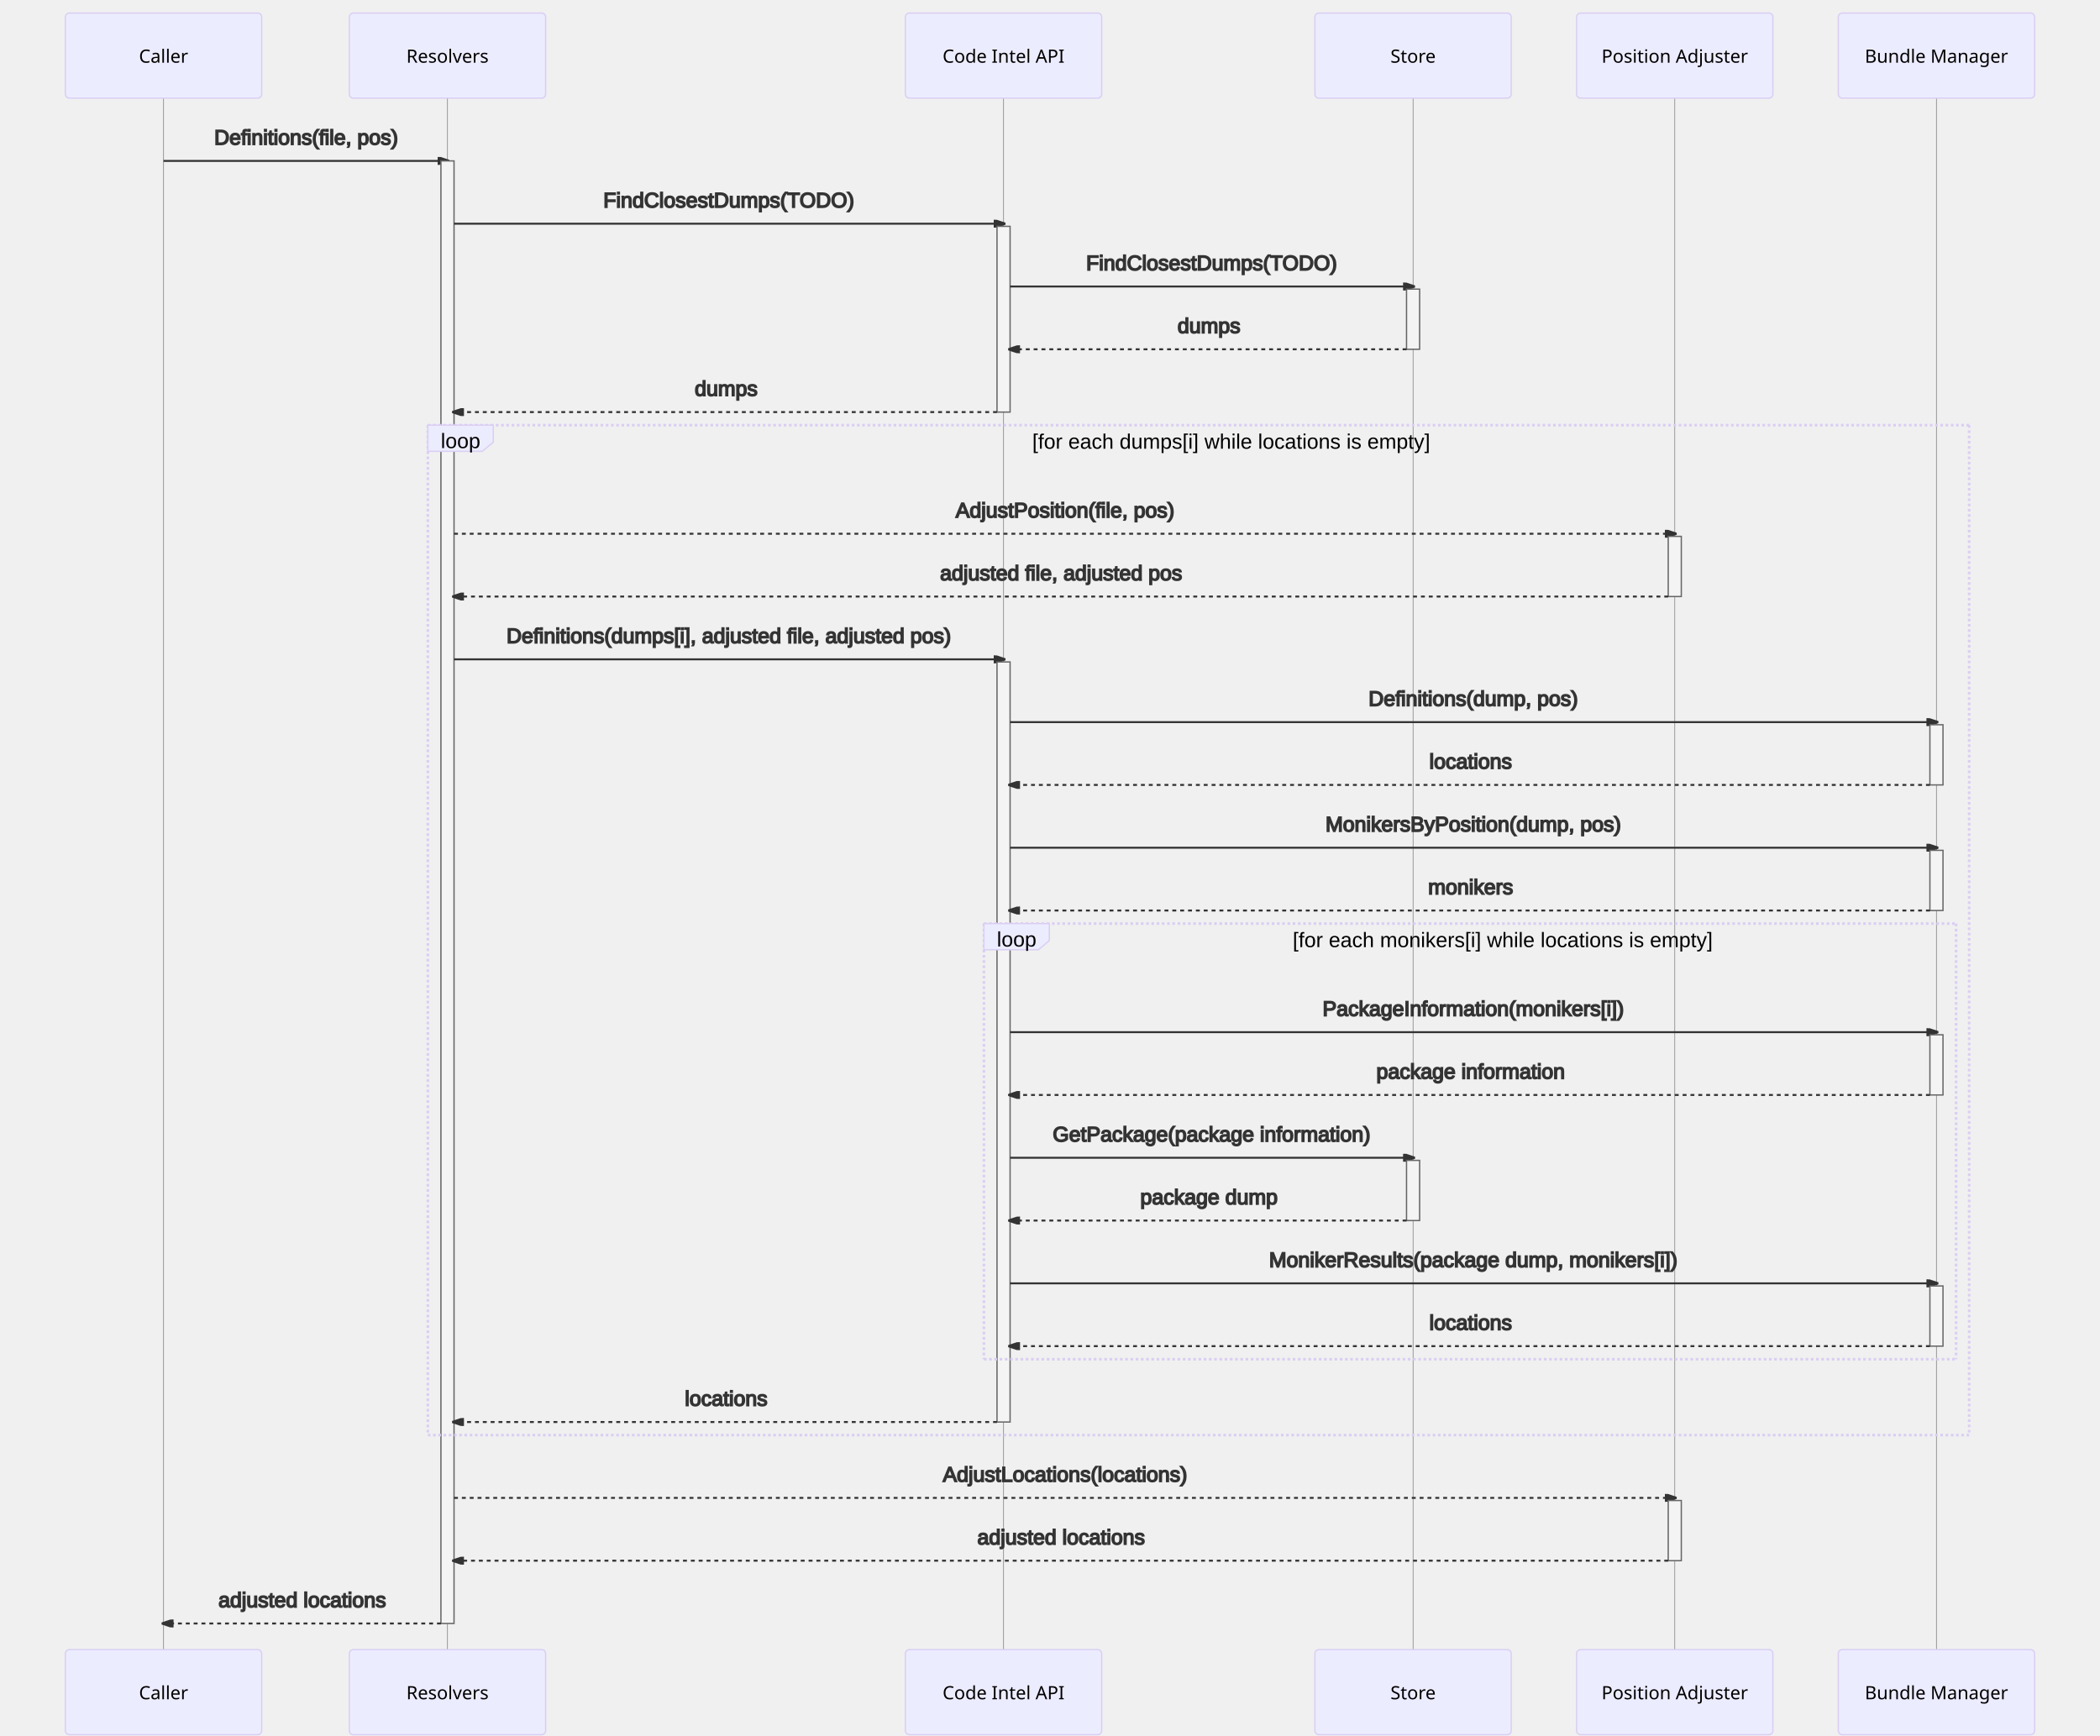
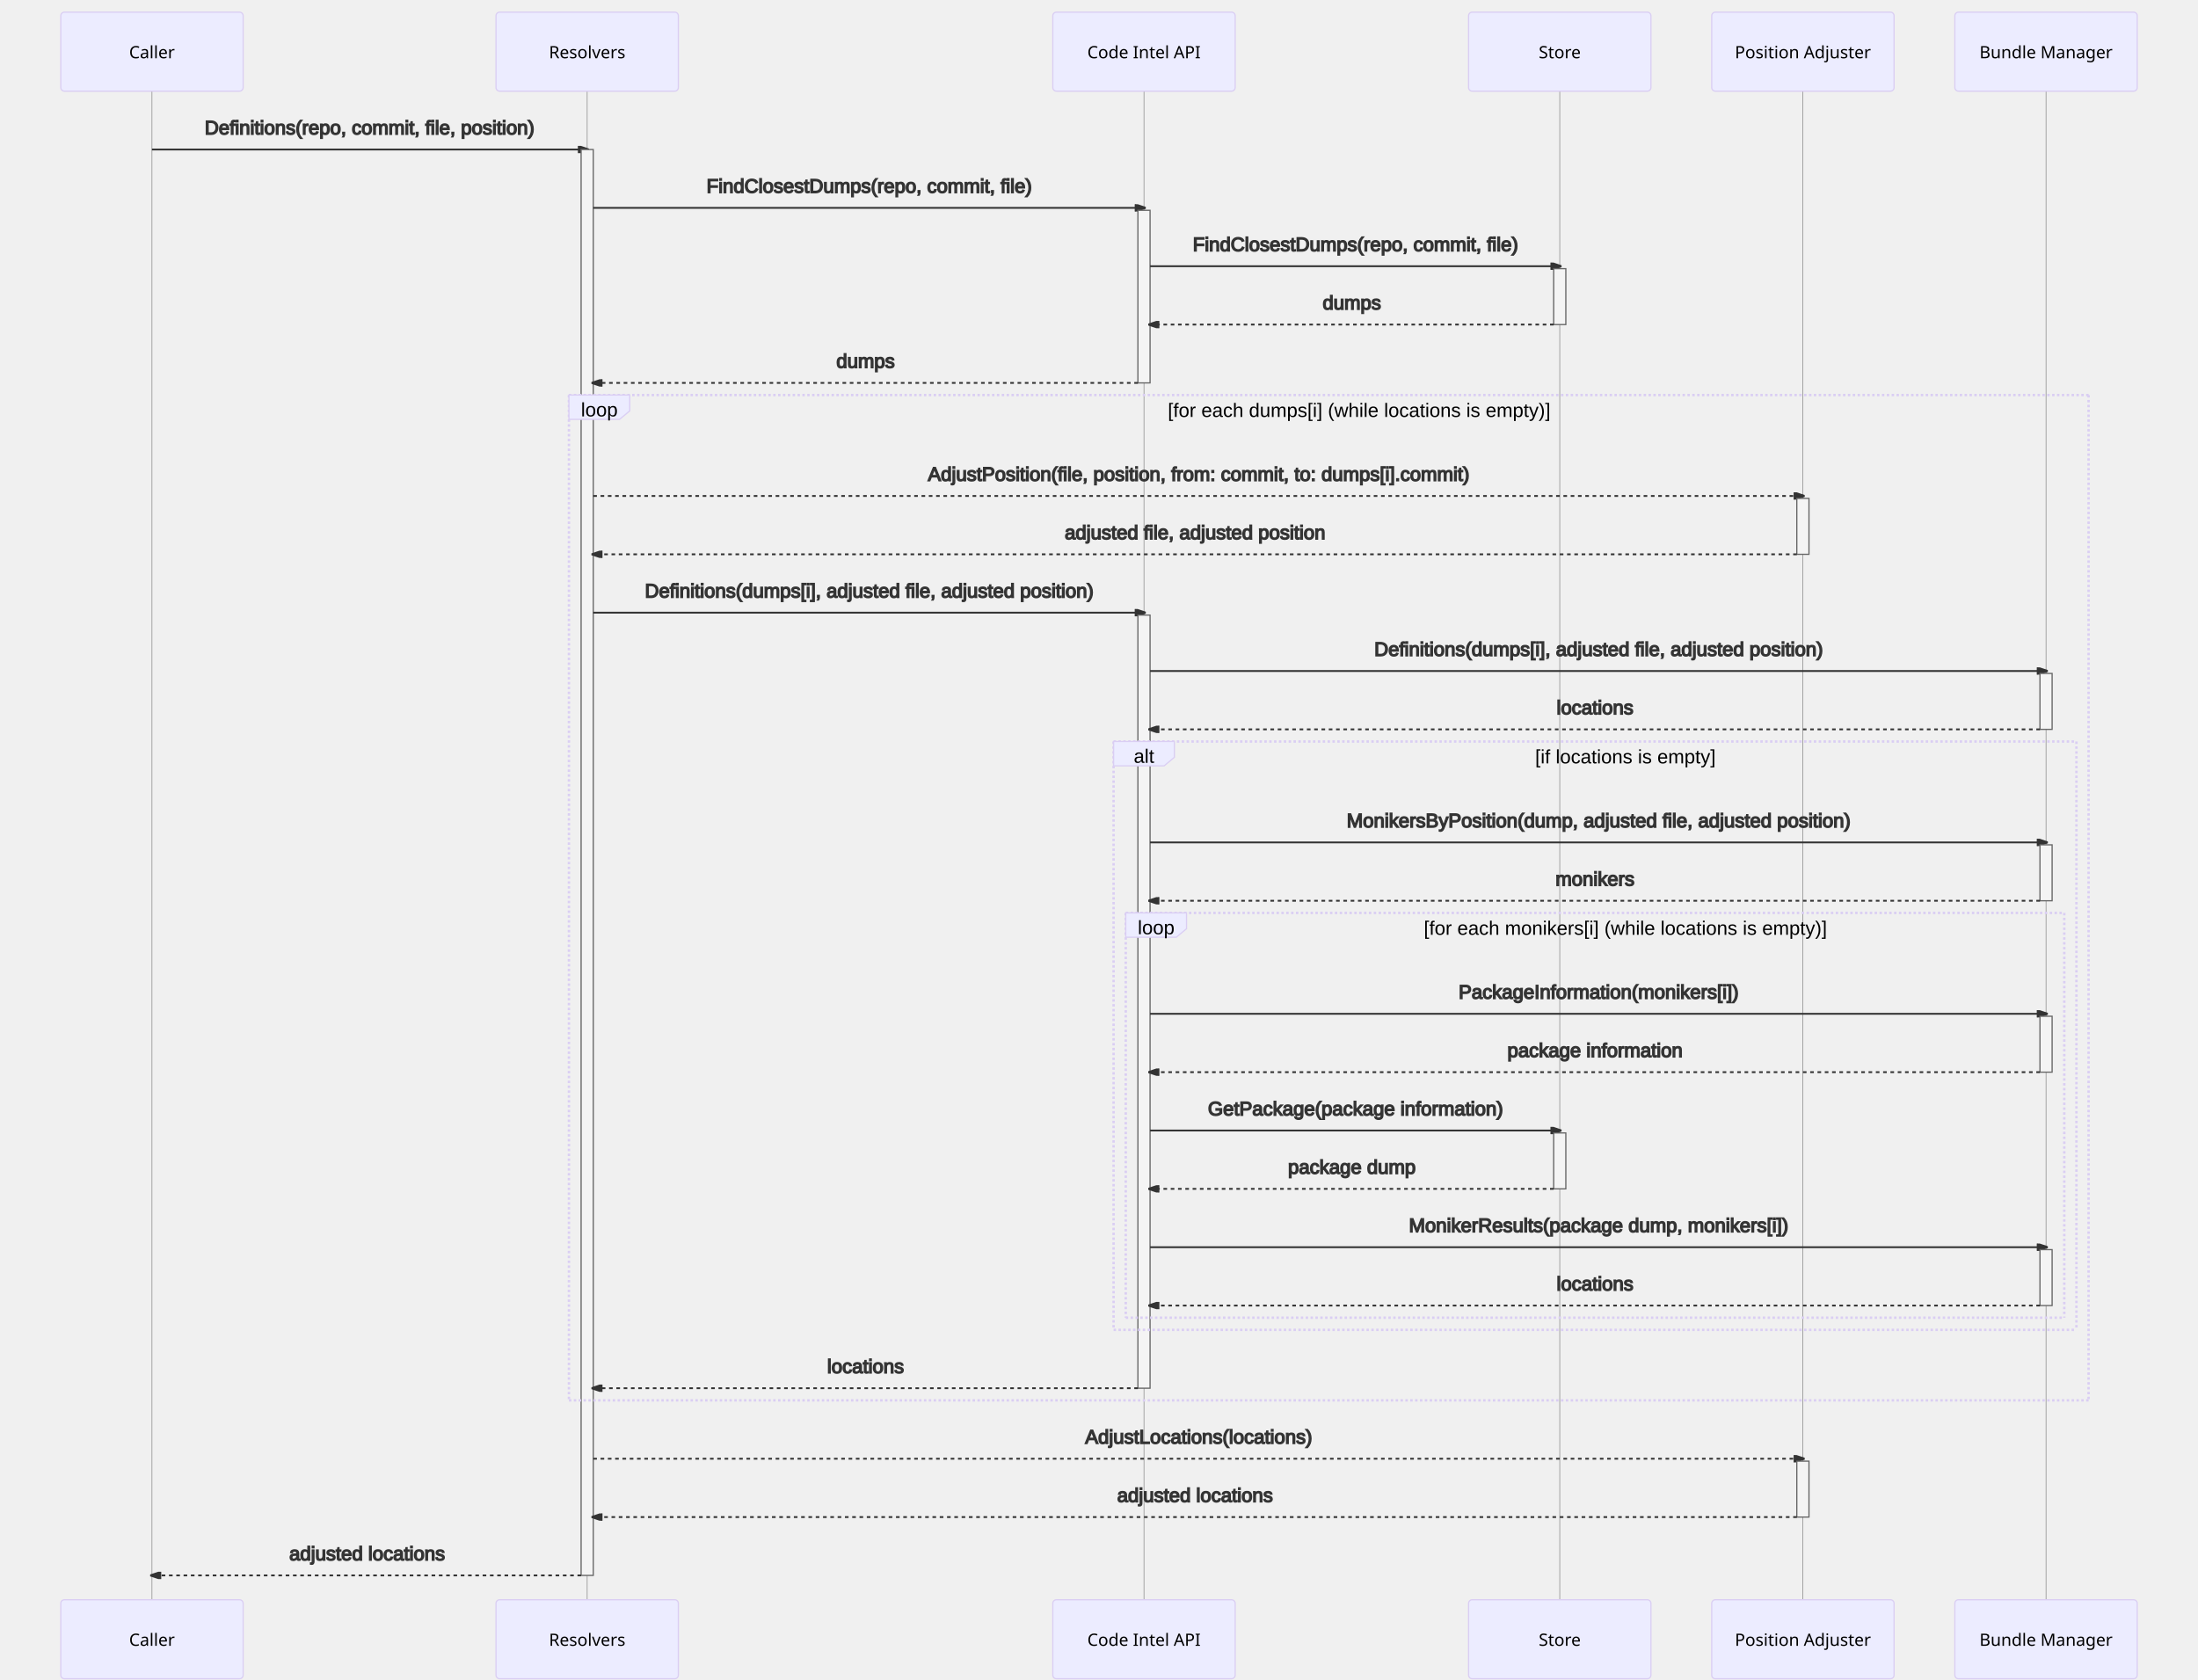
- <svg xmlns="http://www.w3.org/2000/svg" id="mermaid-1597270345753" width="100%" height="100%" style="max-width:1605px;" viewBox="-50 -10 1605 1327">
-   <style>#mermaid-1597270345753{font-family:"trebuchet ms",verdana,arial;font-size:16px;fill:#333;}#mermaid-1597270345753 .error-icon{fill:#552222;}#mermaid-1597270345753 .error-text{fill:#552222;stroke:#552222;}#mermaid-1597270345753 .edge-thickness-normal{stroke-width:2px;}#mermaid-1597270345753 .edge-thickness-thick{stroke-width:3.5px;}#mermaid-1597270345753 .edge-pattern-solid{stroke-dasharray:0;}#mermaid-1597270345753 .edge-pattern-dashed{stroke-dasharray:3;}#mermaid-1597270345753 .edge-pattern-dotted{stroke-dasharray:2;}#mermaid-1597270345753 .marker{fill:#333333;}#mermaid-1597270345753 .marker.cross{stroke:#333333;}#mermaid-1597270345753 svg{font-family:"trebuchet ms",verdana,arial;font-size:16px;}#mermaid-1597270345753 .actor{stroke:hsl(259.626,59.777%,87.902%);fill:#ECECFF;}#mermaid-1597270345753 text.actor &gt; tspan{fill:black;stroke:none;}#mermaid-1597270345753 .actor-line{stroke:grey;}#mermaid-1597270345753 .messageLine0{stroke-width:1.5;stroke-dasharray:none;stroke:#333;}#mermaid-1597270345753 .messageLine1{stroke-width:1.5;stroke-dasharray:2,2;stroke:#333;}#mermaid-1597270345753 #arrowhead path{fill:#333;stroke:#333;}#mermaid-1597270345753 .sequenceNumber{fill:white;}#mermaid-1597270345753 #sequencenumber{fill:#333;}#mermaid-1597270345753 #crosshead path{fill:#333;stroke:#333;}#mermaid-1597270345753 .messageText{fill:#333;stroke:#333;}#mermaid-1597270345753 .labelBox{stroke:hsl(259.626,59.777%,87.902%);fill:#ECECFF;}#mermaid-1597270345753 .labelText,#mermaid-1597270345753 .labelText &gt; tspan{fill:black;stroke:none;}#mermaid-1597270345753 .loopText,#mermaid-1597270345753 .loopText &gt; tspan{fill:black;stroke:none;}#mermaid-1597270345753 .loopLine{stroke-width:2px;stroke-dasharray:2,2;stroke:hsl(259.626,59.777%,87.902%);fill:hsl(259.626,59.777%,87.902%);}#mermaid-1597270345753 .note{stroke:#aaaa33;fill:#fff5ad;}#mermaid-1597270345753 .noteText,#mermaid-1597270345753 .noteText &gt; tspan{fill:black;stroke:none;}#mermaid-1597270345753 .activation0{fill:#f4f4f4;stroke:#666;}#mermaid-1597270345753 .activation1{fill:#f4f4f4;stroke:#666;}#mermaid-1597270345753 .activation2{fill:#f4f4f4;stroke:#666;}#mermaid-1597270345753:root{--mermaid-font-family:"trebuchet ms",verdana,arial;}#mermaid-1597270345753 sequence{fill:apa;}</style>
+ <svg xmlns="http://www.w3.org/2000/svg" id="mermaid-1597283577462" width="100%" height="100%" style="max-width:1808px;" viewBox="-50 -10 1808 1382">
+   <style>#mermaid-1597283577462{font-family:"trebuchet ms",verdana,arial;font-size:16px;fill:#333;}#mermaid-1597283577462 .error-icon{fill:#552222;}#mermaid-1597283577462 .error-text{fill:#552222;stroke:#552222;}#mermaid-1597283577462 .edge-thickness-normal{stroke-width:2px;}#mermaid-1597283577462 .edge-thickness-thick{stroke-width:3.5px;}#mermaid-1597283577462 .edge-pattern-solid{stroke-dasharray:0;}#mermaid-1597283577462 .edge-pattern-dashed{stroke-dasharray:3;}#mermaid-1597283577462 .edge-pattern-dotted{stroke-dasharray:2;}#mermaid-1597283577462 .marker{fill:#333333;}#mermaid-1597283577462 .marker.cross{stroke:#333333;}#mermaid-1597283577462 svg{font-family:"trebuchet ms",verdana,arial;font-size:16px;}#mermaid-1597283577462 .actor{stroke:hsl(259.626,59.777%,87.902%);fill:#ECECFF;}#mermaid-1597283577462 text.actor &gt; tspan{fill:black;stroke:none;}#mermaid-1597283577462 .actor-line{stroke:grey;}#mermaid-1597283577462 .messageLine0{stroke-width:1.5;stroke-dasharray:none;stroke:#333;}#mermaid-1597283577462 .messageLine1{stroke-width:1.5;stroke-dasharray:2,2;stroke:#333;}#mermaid-1597283577462 #arrowhead path{fill:#333;stroke:#333;}#mermaid-1597283577462 .sequenceNumber{fill:white;}#mermaid-1597283577462 #sequencenumber{fill:#333;}#mermaid-1597283577462 #crosshead path{fill:#333;stroke:#333;}#mermaid-1597283577462 .messageText{fill:#333;stroke:#333;}#mermaid-1597283577462 .labelBox{stroke:hsl(259.626,59.777%,87.902%);fill:#ECECFF;}#mermaid-1597283577462 .labelText,#mermaid-1597283577462 .labelText &gt; tspan{fill:black;stroke:none;}#mermaid-1597283577462 .loopText,#mermaid-1597283577462 .loopText &gt; tspan{fill:black;stroke:none;}#mermaid-1597283577462 .loopLine{stroke-width:2px;stroke-dasharray:2,2;stroke:hsl(259.626,59.777%,87.902%);fill:hsl(259.626,59.777%,87.902%);}#mermaid-1597283577462 .note{stroke:#aaaa33;fill:#fff5ad;}#mermaid-1597283577462 .noteText,#mermaid-1597283577462 .noteText &gt; tspan{fill:black;stroke:none;}#mermaid-1597283577462 .activation0{fill:#f4f4f4;stroke:#666;}#mermaid-1597283577462 .activation1{fill:#f4f4f4;stroke:#666;}#mermaid-1597283577462 .activation2{fill:#f4f4f4;stroke:#666;}#mermaid-1597283577462:root{--mermaid-font-family:"trebuchet ms",verdana,arial;}#mermaid-1597283577462 sequence{fill:apa;}</style>
  <g />
  <g>
-     <line id="actor0" x1="75" y1="5" x2="75" y2="1316" class="actor-line" stroke-width="0.5px" stroke="#999" />
+     <line id="actor0" x1="75" y1="5" x2="75" y2="1371" class="actor-line" stroke-width="0.5px" stroke="#999" />
    <rect x="0" y="0" fill="#eaeaea" stroke="#666" width="150" height="65" rx="3" ry="3" class="actor" />
    <text x="75" y="32.5" dominant-baseline="central" alignment-baseline="central" class="actor" style="text-anchor: middle; font-size: 14px; font-weight: 400; font-family: Open-Sans, sans-serif;">
      <tspan x="75" dy="0">Caller</tspan>
    </text>
  </g>
  <g>
-     <line id="actor1" x1="292" y1="5" x2="292" y2="1316" class="actor-line" stroke-width="0.5px" stroke="#999" />
-     <rect x="217" y="0" fill="#eaeaea" stroke="#666" width="150" height="65" rx="3" ry="3" class="actor" />
-     <text x="292" y="32.5" dominant-baseline="central" alignment-baseline="central" class="actor" style="text-anchor: middle; font-size: 14px; font-weight: 400; font-family: Open-Sans, sans-serif;">
-       <tspan x="292" dy="0">Resolvers</tspan>
-     </text>
-   </g>
-   <g>
-     <line id="actor2" x1="717" y1="5" x2="717" y2="1316" class="actor-line" stroke-width="0.5px" stroke="#999" />
-     <rect x="642" y="0" fill="#eaeaea" stroke="#666" width="150" height="65" rx="3" ry="3" class="actor" />
-     <text x="717" y="32.5" dominant-baseline="central" alignment-baseline="central" class="actor" style="text-anchor: middle; font-size: 14px; font-weight: 400; font-family: Open-Sans, sans-serif;">
-       <tspan x="717" dy="0">Code Intel API</tspan>
-     </text>
-   </g>
-   <g>
-     <line id="actor3" x1="1030" y1="5" x2="1030" y2="1316" class="actor-line" stroke-width="0.5px" stroke="#999" />
-     <rect x="955" y="0" fill="#eaeaea" stroke="#666" width="150" height="65" rx="3" ry="3" class="actor" />
-     <text x="1030" y="32.5" dominant-baseline="central" alignment-baseline="central" class="actor" style="text-anchor: middle; font-size: 14px; font-weight: 400; font-family: Open-Sans, sans-serif;">
-       <tspan x="1030" dy="0">Store</tspan>
-     </text>
-   </g>
-   <g>
-     <line id="actor4" x1="1230" y1="5" x2="1230" y2="1316" class="actor-line" stroke-width="0.5px" stroke="#999" />
-     <rect x="1155" y="0" fill="#eaeaea" stroke="#666" width="150" height="65" rx="3" ry="3" class="actor" />
-     <text x="1230" y="32.5" dominant-baseline="central" alignment-baseline="central" class="actor" style="text-anchor: middle; font-size: 14px; font-weight: 400; font-family: Open-Sans, sans-serif;">
-       <tspan x="1230" dy="0">Position Adjuster</tspan>
-     </text>
-   </g>
-   <g>
-     <line id="actor5" x1="1430" y1="5" x2="1430" y2="1316" class="actor-line" stroke-width="0.5px" stroke="#999" />
-     <rect x="1355" y="0" fill="#eaeaea" stroke="#666" width="150" height="65" rx="3" ry="3" class="actor" />
-     <text x="1430" y="32.5" dominant-baseline="central" alignment-baseline="central" class="actor" style="text-anchor: middle; font-size: 14px; font-weight: 400; font-family: Open-Sans, sans-serif;">
-       <tspan x="1430" dy="0">Bundle Manager</tspan>
+     <line id="actor1" x1="433" y1="5" x2="433" y2="1371" class="actor-line" stroke-width="0.5px" stroke="#999" />
+     <rect x="358" y="0" fill="#eaeaea" stroke="#666" width="150" height="65" rx="3" ry="3" class="actor" />
+     <text x="433" y="32.5" dominant-baseline="central" alignment-baseline="central" class="actor" style="text-anchor: middle; font-size: 14px; font-weight: 400; font-family: Open-Sans, sans-serif;">
+       <tspan x="433" dy="0">Resolvers</tspan>
+     </text>
+   </g>
+   <g>
+     <line id="actor2" x1="891" y1="5" x2="891" y2="1371" class="actor-line" stroke-width="0.5px" stroke="#999" />
+     <rect x="816" y="0" fill="#eaeaea" stroke="#666" width="150" height="65" rx="3" ry="3" class="actor" />
+     <text x="891" y="32.5" dominant-baseline="central" alignment-baseline="central" class="actor" style="text-anchor: middle; font-size: 14px; font-weight: 400; font-family: Open-Sans, sans-serif;">
+       <tspan x="891" dy="0">Code Intel API</tspan>
+     </text>
+   </g>
+   <g>
+     <line id="actor3" x1="1233" y1="5" x2="1233" y2="1371" class="actor-line" stroke-width="0.5px" stroke="#999" />
+     <rect x="1158" y="0" fill="#eaeaea" stroke="#666" width="150" height="65" rx="3" ry="3" class="actor" />
+     <text x="1233" y="32.5" dominant-baseline="central" alignment-baseline="central" class="actor" style="text-anchor: middle; font-size: 14px; font-weight: 400; font-family: Open-Sans, sans-serif;">
+       <tspan x="1233" dy="0">Store</tspan>
+     </text>
+   </g>
+   <g>
+     <line id="actor4" x1="1433" y1="5" x2="1433" y2="1371" class="actor-line" stroke-width="0.5px" stroke="#999" />
+     <rect x="1358" y="0" fill="#eaeaea" stroke="#666" width="150" height="65" rx="3" ry="3" class="actor" />
+     <text x="1433" y="32.5" dominant-baseline="central" alignment-baseline="central" class="actor" style="text-anchor: middle; font-size: 14px; font-weight: 400; font-family: Open-Sans, sans-serif;">
+       <tspan x="1433" dy="0">Position Adjuster</tspan>
+     </text>
+   </g>
+   <g>
+     <line id="actor5" x1="1633" y1="5" x2="1633" y2="1371" class="actor-line" stroke-width="0.5px" stroke="#999" />
+     <rect x="1558" y="0" fill="#eaeaea" stroke="#666" width="150" height="65" rx="3" ry="3" class="actor" />
+     <text x="1633" y="32.5" dominant-baseline="central" alignment-baseline="central" class="actor" style="text-anchor: middle; font-size: 14px; font-weight: 400; font-family: Open-Sans, sans-serif;">
+       <tspan x="1633" dy="0">Bundle Manager</tspan>
    </text>
  </g>
  <defs>
    <marker id="arrowhead" refX="5" refY="2" markerWidth="6" markerHeight="4" orient="auto">
      <path d="M 0,0 V 4 L6,2 Z" />
    </marker>
  </defs>
  <defs>
    <marker id="crosshead" markerWidth="15" markerHeight="8" orient="auto" refX="16" refY="4">
      <path fill="black" stroke="#000000" stroke-width="1px" d="M 9,2 V 6 L16,4 Z" style="stroke-dasharray: 0, 0;" />
      <path fill="none" stroke="#000000" stroke-width="1px" d="M 0,1 L 6,7 M 6,1 L 0,7" style="stroke-dasharray: 0, 0;" />
    </marker>
  </defs>
  <defs>
    <marker id="sequencenumber" refX="15" refY="15" markerWidth="60" markerHeight="40" orient="auto">
      <circle cx="15" cy="15" r="6" />
    </marker>
  </defs>
-   <text x="184" y="80" text-anchor="middle" dominant-baseline="middle" alignment-baseline="middle" class="messageText" dy="1em" style="font-family: &quot;trebuchet ms&quot;, verdana, arial; font-size: 16px; font-weight: 400;">Definitions(file, pos)</text>
-   <line x1="75" y1="113" x2="292" y2="113" class="messageLine0" stroke-width="2" stroke="none" marker-end="url(#arrowhead)" style="fill: none;" />
-   <g>
-     <rect x="287" y="113" fill="#EDF2AE" stroke="#666" width="10" height="1118" rx="0" ry="0" class="activation0" />
-   </g>
-   <text x="507" y="128" text-anchor="middle" dominant-baseline="middle" alignment-baseline="middle" class="messageText" dy="1em" style="font-family: &quot;trebuchet ms&quot;, verdana, arial; font-size: 16px; font-weight: 400;">FindClosestDumps(TODO)</text>
-   <line x1="297" y1="161" x2="717" y2="161" class="messageLine0" stroke-width="2" stroke="none" marker-end="url(#arrowhead)" style="fill: none;" />
-   <g>
-     <rect x="712" y="163" fill="#EDF2AE" stroke="#666" width="10" height="142" rx="0" ry="0" class="activation0" />
-   </g>
-   <text x="876" y="176" text-anchor="middle" dominant-baseline="middle" alignment-baseline="middle" class="messageText" dy="1em" style="font-family: &quot;trebuchet ms&quot;, verdana, arial; font-size: 16px; font-weight: 400;">FindClosestDumps(TODO)</text>
-   <line x1="722" y1="209" x2="1030" y2="209" class="messageLine0" stroke-width="2" stroke="none" marker-end="url(#arrowhead)" style="fill: none;" />
-   <g>
-     <rect x="1025" y="211" fill="#EDF2AE" stroke="#666" width="10" height="46" rx="0" ry="0" class="activation0" />
-   </g>
-   <text x="874" y="224" text-anchor="middle" dominant-baseline="middle" alignment-baseline="middle" class="messageText" dy="1em" style="font-family: &quot;trebuchet ms&quot;, verdana, arial; font-size: 16px; font-weight: 400;">dumps</text>
-   <line x1="1025" y1="257" x2="722" y2="257" class="messageLine1" stroke-width="2" stroke="none" marker-end="url(#arrowhead)" style="stroke-dasharray: 3, 3; fill: none;" />
-   <text x="505" y="272" text-anchor="middle" dominant-baseline="middle" alignment-baseline="middle" class="messageText" dy="1em" style="font-family: &quot;trebuchet ms&quot;, verdana, arial; font-size: 16px; font-weight: 400;">dumps</text>
-   <line x1="712" y1="305" x2="297" y2="305" class="messageLine1" stroke-width="2" stroke="none" marker-end="url(#arrowhead)" style="stroke-dasharray: 3, 3; fill: none;" />
-   <text x="764" y="365" text-anchor="middle" dominant-baseline="middle" alignment-baseline="middle" class="messageText" dy="1em" style="font-family: &quot;trebuchet ms&quot;, verdana, arial; font-size: 16px; font-weight: 400;">AdjustPosition(file, pos)</text>
-   <line x1="297" y1="398" x2="1230" y2="398" class="messageLine1" stroke-width="2" stroke="none" marker-end="url(#arrowhead)" style="stroke-dasharray: 3, 3; fill: none;" />
-   <g>
-     <rect x="1225" y="400" fill="#EDF2AE" stroke="#666" width="10" height="46" rx="0" ry="0" class="activation0" />
-   </g>
-   <text x="761" y="413" text-anchor="middle" dominant-baseline="middle" alignment-baseline="middle" class="messageText" dy="1em" style="font-family: &quot;trebuchet ms&quot;, verdana, arial; font-size: 16px; font-weight: 400;">adjusted file, adjusted pos</text>
-   <line x1="1225" y1="446" x2="297" y2="446" class="messageLine1" stroke-width="2" stroke="none" marker-end="url(#arrowhead)" style="stroke-dasharray: 3, 3; fill: none;" />
-   <text x="507" y="461" text-anchor="middle" dominant-baseline="middle" alignment-baseline="middle" class="messageText" dy="1em" style="font-family: &quot;trebuchet ms&quot;, verdana, arial; font-size: 16px; font-weight: 400;">Definitions(dumps[i], adjusted file, adjusted pos)</text>
-   <line x1="297" y1="494" x2="717" y2="494" class="messageLine0" stroke-width="2" stroke="none" marker-end="url(#arrowhead)" style="fill: none;" />
-   <g>
-     <rect x="712" y="496" fill="#EDF2AE" stroke="#666" width="10" height="581" rx="0" ry="0" class="activation0" />
-   </g>
-   <text x="1076" y="509" text-anchor="middle" dominant-baseline="middle" alignment-baseline="middle" class="messageText" dy="1em" style="font-family: &quot;trebuchet ms&quot;, verdana, arial; font-size: 16px; font-weight: 400;">Definitions(dump, pos)</text>
-   <line x1="722" y1="542" x2="1430" y2="542" class="messageLine0" stroke-width="2" stroke="none" marker-end="url(#arrowhead)" style="fill: none;" />
-   <g>
-     <rect x="1425" y="544" fill="#EDF2AE" stroke="#666" width="10" height="46" rx="0" ry="0" class="activation0" />
-   </g>
-   <text x="1074" y="557" text-anchor="middle" dominant-baseline="middle" alignment-baseline="middle" class="messageText" dy="1em" style="font-family: &quot;trebuchet ms&quot;, verdana, arial; font-size: 16px; font-weight: 400;">locations</text>
-   <line x1="1425" y1="590" x2="722" y2="590" class="messageLine1" stroke-width="2" stroke="none" marker-end="url(#arrowhead)" style="stroke-dasharray: 3, 3; fill: none;" />
-   <text x="1076" y="605" text-anchor="middle" dominant-baseline="middle" alignment-baseline="middle" class="messageText" dy="1em" style="font-family: &quot;trebuchet ms&quot;, verdana, arial; font-size: 16px; font-weight: 400;">MonikersByPosition(dump, pos)</text>
-   <line x1="722" y1="638" x2="1430" y2="638" class="messageLine0" stroke-width="2" stroke="none" marker-end="url(#arrowhead)" style="fill: none;" />
-   <g>
-     <rect x="1425" y="640" fill="#EDF2AE" stroke="#666" width="10" height="46" rx="0" ry="0" class="activation0" />
-   </g>
-   <text x="1074" y="653" text-anchor="middle" dominant-baseline="middle" alignment-baseline="middle" class="messageText" dy="1em" style="font-family: &quot;trebuchet ms&quot;, verdana, arial; font-size: 16px; font-weight: 400;">monikers</text>
-   <line x1="1425" y1="686" x2="722" y2="686" class="messageLine1" stroke-width="2" stroke="none" marker-end="url(#arrowhead)" style="stroke-dasharray: 3, 3; fill: none;" />
-   <text x="1076" y="746" text-anchor="middle" dominant-baseline="middle" alignment-baseline="middle" class="messageText" dy="1em" style="font-family: &quot;trebuchet ms&quot;, verdana, arial; font-size: 16px; font-weight: 400;">PackageInformation(monikers[i])</text>
-   <line x1="722" y1="779" x2="1430" y2="779" class="messageLine0" stroke-width="2" stroke="none" marker-end="url(#arrowhead)" style="fill: none;" />
-   <g>
-     <rect x="1425" y="781" fill="#EDF2AE" stroke="#666" width="10" height="46" rx="0" ry="0" class="activation0" />
-   </g>
-   <text x="1074" y="794" text-anchor="middle" dominant-baseline="middle" alignment-baseline="middle" class="messageText" dy="1em" style="font-family: &quot;trebuchet ms&quot;, verdana, arial; font-size: 16px; font-weight: 400;">package information</text>
-   <line x1="1425" y1="827" x2="722" y2="827" class="messageLine1" stroke-width="2" stroke="none" marker-end="url(#arrowhead)" style="stroke-dasharray: 3, 3; fill: none;" />
-   <text x="876" y="842" text-anchor="middle" dominant-baseline="middle" alignment-baseline="middle" class="messageText" dy="1em" style="font-family: &quot;trebuchet ms&quot;, verdana, arial; font-size: 16px; font-weight: 400;">GetPackage(package information)</text>
-   <line x1="722" y1="875" x2="1030" y2="875" class="messageLine0" stroke-width="2" stroke="none" marker-end="url(#arrowhead)" style="fill: none;" />
-   <g>
-     <rect x="1025" y="877" fill="#EDF2AE" stroke="#666" width="10" height="46" rx="0" ry="0" class="activation0" />
-   </g>
-   <text x="874" y="890" text-anchor="middle" dominant-baseline="middle" alignment-baseline="middle" class="messageText" dy="1em" style="font-family: &quot;trebuchet ms&quot;, verdana, arial; font-size: 16px; font-weight: 400;">package dump</text>
-   <line x1="1025" y1="923" x2="722" y2="923" class="messageLine1" stroke-width="2" stroke="none" marker-end="url(#arrowhead)" style="stroke-dasharray: 3, 3; fill: none;" />
-   <text x="1076" y="938" text-anchor="middle" dominant-baseline="middle" alignment-baseline="middle" class="messageText" dy="1em" style="font-family: &quot;trebuchet ms&quot;, verdana, arial; font-size: 16px; font-weight: 400;">MonikerResults(package dump, monikers[i])</text>
-   <line x1="722" y1="971" x2="1430" y2="971" class="messageLine0" stroke-width="2" stroke="none" marker-end="url(#arrowhead)" style="fill: none;" />
-   <g>
-     <rect x="1425" y="973" fill="#EDF2AE" stroke="#666" width="10" height="46" rx="0" ry="0" class="activation0" />
-   </g>
-   <text x="1074" y="986" text-anchor="middle" dominant-baseline="middle" alignment-baseline="middle" class="messageText" dy="1em" style="font-family: &quot;trebuchet ms&quot;, verdana, arial; font-size: 16px; font-weight: 400;">locations</text>
-   <line x1="1425" y1="1019" x2="722" y2="1019" class="messageLine1" stroke-width="2" stroke="none" marker-end="url(#arrowhead)" style="stroke-dasharray: 3, 3; fill: none;" />
-   <g>
-     <line x1="702" y1="696" x2="1445" y2="696" class="loopLine" />
-     <line x1="1445" y1="696" x2="1445" y2="1029" class="loopLine" />
-     <line x1="702" y1="1029" x2="1445" y2="1029" class="loopLine" />
-     <line x1="702" y1="696" x2="702" y2="1029" class="loopLine" />
-     <polygon points="702,696 752,696 752,709 743.6,716 702,716" class="labelBox" />
-     <text x="727" y="709" text-anchor="middle" dominant-baseline="middle" alignment-baseline="middle" class="labelText" style="font-family: &quot;trebuchet ms&quot;, verdana, arial; font-size: 16px; font-weight: 400;">loop</text>
-     <text x="1098.5" y="714" text-anchor="middle" class="loopText" style="font-family: &quot;trebuchet ms&quot;, verdana, arial; font-size: 16px; font-weight: 400;">
-       <tspan x="1098.5">[for each monikers[i] while locations is empty]</tspan>
-     </text>
-   </g>
-   <text x="505" y="1044" text-anchor="middle" dominant-baseline="middle" alignment-baseline="middle" class="messageText" dy="1em" style="font-family: &quot;trebuchet ms&quot;, verdana, arial; font-size: 16px; font-weight: 400;">locations</text>
-   <line x1="712" y1="1077" x2="297" y2="1077" class="messageLine1" stroke-width="2" stroke="none" marker-end="url(#arrowhead)" style="stroke-dasharray: 3, 3; fill: none;" />
-   <g>
-     <line x1="277" y1="315" x2="1455" y2="315" class="loopLine" />
-     <line x1="1455" y1="315" x2="1455" y2="1087" class="loopLine" />
-     <line x1="277" y1="1087" x2="1455" y2="1087" class="loopLine" />
-     <line x1="277" y1="315" x2="277" y2="1087" class="loopLine" />
-     <polygon points="277,315 327,315 327,328 318.6,335 277,335" class="labelBox" />
-     <text x="302" y="328" text-anchor="middle" dominant-baseline="middle" alignment-baseline="middle" class="labelText" style="font-family: &quot;trebuchet ms&quot;, verdana, arial; font-size: 16px; font-weight: 400;">loop</text>
-     <text x="891" y="333" text-anchor="middle" class="loopText" style="font-family: &quot;trebuchet ms&quot;, verdana, arial; font-size: 16px; font-weight: 400;">
-       <tspan x="891">[for each dumps[i] while locations is empty]</tspan>
-     </text>
-   </g>
-   <text x="764" y="1102" text-anchor="middle" dominant-baseline="middle" alignment-baseline="middle" class="messageText" dy="1em" style="font-family: &quot;trebuchet ms&quot;, verdana, arial; font-size: 16px; font-weight: 400;">AdjustLocations(locations)</text>
-   <line x1="297" y1="1135" x2="1230" y2="1135" class="messageLine1" stroke-width="2" stroke="none" marker-end="url(#arrowhead)" style="stroke-dasharray: 3, 3; fill: none;" />
-   <g>
-     <rect x="1225" y="1137" fill="#EDF2AE" stroke="#666" width="10" height="46" rx="0" ry="0" class="activation0" />
-   </g>
-   <text x="761" y="1150" text-anchor="middle" dominant-baseline="middle" alignment-baseline="middle" class="messageText" dy="1em" style="font-family: &quot;trebuchet ms&quot;, verdana, arial; font-size: 16px; font-weight: 400;">adjusted locations</text>
-   <line x1="1225" y1="1183" x2="297" y2="1183" class="messageLine1" stroke-width="2" stroke="none" marker-end="url(#arrowhead)" style="stroke-dasharray: 3, 3; fill: none;" />
-   <text x="181" y="1198" text-anchor="middle" dominant-baseline="middle" alignment-baseline="middle" class="messageText" dy="1em" style="font-family: &quot;trebuchet ms&quot;, verdana, arial; font-size: 16px; font-weight: 400;">adjusted locations</text>
-   <line x1="287" y1="1231" x2="75" y2="1231" class="messageLine1" stroke-width="2" stroke="none" marker-end="url(#arrowhead)" style="stroke-dasharray: 3, 3; fill: none;" />
-   <g>
-     <rect x="0" y="1251" fill="#eaeaea" stroke="#666" width="150" height="65" rx="3" ry="3" class="actor" />
-     <text x="75" y="1283.5" dominant-baseline="central" alignment-baseline="central" class="actor" style="text-anchor: middle; font-size: 14px; font-weight: 400; font-family: Open-Sans, sans-serif;">
+   <text x="254" y="80" text-anchor="middle" dominant-baseline="middle" alignment-baseline="middle" class="messageText" dy="1em" style="font-family: &quot;trebuchet ms&quot;, verdana, arial; font-size: 16px; font-weight: 400;">Definitions(repo, commit, file, position)</text>
+   <line x1="75" y1="113" x2="433" y2="113" class="messageLine0" stroke-width="2" stroke="none" marker-end="url(#arrowhead)" style="fill: none;" />
+   <g>
+     <rect x="428" y="113" fill="#EDF2AE" stroke="#666" width="10" height="1173" rx="0" ry="0" class="activation0" />
+   </g>
+   <text x="665" y="128" text-anchor="middle" dominant-baseline="middle" alignment-baseline="middle" class="messageText" dy="1em" style="font-family: &quot;trebuchet ms&quot;, verdana, arial; font-size: 16px; font-weight: 400;">FindClosestDumps(repo, commit, file)</text>
+   <line x1="438" y1="161" x2="891" y2="161" class="messageLine0" stroke-width="2" stroke="none" marker-end="url(#arrowhead)" style="fill: none;" />
+   <g>
+     <rect x="886" y="163" fill="#EDF2AE" stroke="#666" width="10" height="142" rx="0" ry="0" class="activation0" />
+   </g>
+   <text x="1065" y="176" text-anchor="middle" dominant-baseline="middle" alignment-baseline="middle" class="messageText" dy="1em" style="font-family: &quot;trebuchet ms&quot;, verdana, arial; font-size: 16px; font-weight: 400;">FindClosestDumps(repo, commit, file)</text>
+   <line x1="896" y1="209" x2="1233" y2="209" class="messageLine0" stroke-width="2" stroke="none" marker-end="url(#arrowhead)" style="fill: none;" />
+   <g>
+     <rect x="1228" y="211" fill="#EDF2AE" stroke="#666" width="10" height="46" rx="0" ry="0" class="activation0" />
+   </g>
+   <text x="1062" y="224" text-anchor="middle" dominant-baseline="middle" alignment-baseline="middle" class="messageText" dy="1em" style="font-family: &quot;trebuchet ms&quot;, verdana, arial; font-size: 16px; font-weight: 400;">dumps</text>
+   <line x1="1228" y1="257" x2="896" y2="257" class="messageLine1" stroke-width="2" stroke="none" marker-end="url(#arrowhead)" style="stroke-dasharray: 3, 3; fill: none;" />
+   <text x="662" y="272" text-anchor="middle" dominant-baseline="middle" alignment-baseline="middle" class="messageText" dy="1em" style="font-family: &quot;trebuchet ms&quot;, verdana, arial; font-size: 16px; font-weight: 400;">dumps</text>
+   <line x1="886" y1="305" x2="438" y2="305" class="messageLine1" stroke-width="2" stroke="none" marker-end="url(#arrowhead)" style="stroke-dasharray: 3, 3; fill: none;" />
+   <text x="936" y="365" text-anchor="middle" dominant-baseline="middle" alignment-baseline="middle" class="messageText" dy="1em" style="font-family: &quot;trebuchet ms&quot;, verdana, arial; font-size: 16px; font-weight: 400;">AdjustPosition(file, position, from: commit, to: dumps[i].commit)</text>
+   <line x1="438" y1="398" x2="1433" y2="398" class="messageLine1" stroke-width="2" stroke="none" marker-end="url(#arrowhead)" style="stroke-dasharray: 3, 3; fill: none;" />
+   <g>
+     <rect x="1428" y="400" fill="#EDF2AE" stroke="#666" width="10" height="46" rx="0" ry="0" class="activation0" />
+   </g>
+   <text x="933" y="413" text-anchor="middle" dominant-baseline="middle" alignment-baseline="middle" class="messageText" dy="1em" style="font-family: &quot;trebuchet ms&quot;, verdana, arial; font-size: 16px; font-weight: 400;">adjusted file, adjusted position</text>
+   <line x1="1428" y1="446" x2="438" y2="446" class="messageLine1" stroke-width="2" stroke="none" marker-end="url(#arrowhead)" style="stroke-dasharray: 3, 3; fill: none;" />
+   <text x="665" y="461" text-anchor="middle" dominant-baseline="middle" alignment-baseline="middle" class="messageText" dy="1em" style="font-family: &quot;trebuchet ms&quot;, verdana, arial; font-size: 16px; font-weight: 400;">Definitions(dumps[i], adjusted file, adjusted position)</text>
+   <line x1="438" y1="494" x2="891" y2="494" class="messageLine0" stroke-width="2" stroke="none" marker-end="url(#arrowhead)" style="fill: none;" />
+   <g>
+     <rect x="886" y="496" fill="#EDF2AE" stroke="#666" width="10" height="636" rx="0" ry="0" class="activation0" />
+   </g>
+   <text x="1265" y="509" text-anchor="middle" dominant-baseline="middle" alignment-baseline="middle" class="messageText" dy="1em" style="font-family: &quot;trebuchet ms&quot;, verdana, arial; font-size: 16px; font-weight: 400;">Definitions(dumps[i], adjusted file, adjusted position)</text>
+   <line x1="896" y1="542" x2="1633" y2="542" class="messageLine0" stroke-width="2" stroke="none" marker-end="url(#arrowhead)" style="fill: none;" />
+   <g>
+     <rect x="1628" y="544" fill="#EDF2AE" stroke="#666" width="10" height="46" rx="0" ry="0" class="activation0" />
+   </g>
+   <text x="1262" y="557" text-anchor="middle" dominant-baseline="middle" alignment-baseline="middle" class="messageText" dy="1em" style="font-family: &quot;trebuchet ms&quot;, verdana, arial; font-size: 16px; font-weight: 400;">locations</text>
+   <line x1="1628" y1="590" x2="896" y2="590" class="messageLine1" stroke-width="2" stroke="none" marker-end="url(#arrowhead)" style="stroke-dasharray: 3, 3; fill: none;" />
+   <text x="1265" y="650" text-anchor="middle" dominant-baseline="middle" alignment-baseline="middle" class="messageText" dy="1em" style="font-family: &quot;trebuchet ms&quot;, verdana, arial; font-size: 16px; font-weight: 400;">MonikersByPosition(dump, adjusted file, adjusted position)</text>
+   <line x1="896" y1="683" x2="1633" y2="683" class="messageLine0" stroke-width="2" stroke="none" marker-end="url(#arrowhead)" style="fill: none;" />
+   <g>
+     <rect x="1628" y="685" fill="#EDF2AE" stroke="#666" width="10" height="46" rx="0" ry="0" class="activation0" />
+   </g>
+   <text x="1262" y="698" text-anchor="middle" dominant-baseline="middle" alignment-baseline="middle" class="messageText" dy="1em" style="font-family: &quot;trebuchet ms&quot;, verdana, arial; font-size: 16px; font-weight: 400;">monikers</text>
+   <line x1="1628" y1="731" x2="896" y2="731" class="messageLine1" stroke-width="2" stroke="none" marker-end="url(#arrowhead)" style="stroke-dasharray: 3, 3; fill: none;" />
+   <text x="1265" y="791" text-anchor="middle" dominant-baseline="middle" alignment-baseline="middle" class="messageText" dy="1em" style="font-family: &quot;trebuchet ms&quot;, verdana, arial; font-size: 16px; font-weight: 400;">PackageInformation(monikers[i])</text>
+   <line x1="896" y1="824" x2="1633" y2="824" class="messageLine0" stroke-width="2" stroke="none" marker-end="url(#arrowhead)" style="fill: none;" />
+   <g>
+     <rect x="1628" y="826" fill="#EDF2AE" stroke="#666" width="10" height="46" rx="0" ry="0" class="activation0" />
+   </g>
+   <text x="1262" y="839" text-anchor="middle" dominant-baseline="middle" alignment-baseline="middle" class="messageText" dy="1em" style="font-family: &quot;trebuchet ms&quot;, verdana, arial; font-size: 16px; font-weight: 400;">package information</text>
+   <line x1="1628" y1="872" x2="896" y2="872" class="messageLine1" stroke-width="2" stroke="none" marker-end="url(#arrowhead)" style="stroke-dasharray: 3, 3; fill: none;" />
+   <text x="1065" y="887" text-anchor="middle" dominant-baseline="middle" alignment-baseline="middle" class="messageText" dy="1em" style="font-family: &quot;trebuchet ms&quot;, verdana, arial; font-size: 16px; font-weight: 400;">GetPackage(package information)</text>
+   <line x1="896" y1="920" x2="1233" y2="920" class="messageLine0" stroke-width="2" stroke="none" marker-end="url(#arrowhead)" style="fill: none;" />
+   <g>
+     <rect x="1228" y="922" fill="#EDF2AE" stroke="#666" width="10" height="46" rx="0" ry="0" class="activation0" />
+   </g>
+   <text x="1062" y="935" text-anchor="middle" dominant-baseline="middle" alignment-baseline="middle" class="messageText" dy="1em" style="font-family: &quot;trebuchet ms&quot;, verdana, arial; font-size: 16px; font-weight: 400;">package dump</text>
+   <line x1="1228" y1="968" x2="896" y2="968" class="messageLine1" stroke-width="2" stroke="none" marker-end="url(#arrowhead)" style="stroke-dasharray: 3, 3; fill: none;" />
+   <text x="1265" y="983" text-anchor="middle" dominant-baseline="middle" alignment-baseline="middle" class="messageText" dy="1em" style="font-family: &quot;trebuchet ms&quot;, verdana, arial; font-size: 16px; font-weight: 400;">MonikerResults(package dump, monikers[i])</text>
+   <line x1="896" y1="1016" x2="1633" y2="1016" class="messageLine0" stroke-width="2" stroke="none" marker-end="url(#arrowhead)" style="fill: none;" />
+   <g>
+     <rect x="1628" y="1018" fill="#EDF2AE" stroke="#666" width="10" height="46" rx="0" ry="0" class="activation0" />
+   </g>
+   <text x="1262" y="1031" text-anchor="middle" dominant-baseline="middle" alignment-baseline="middle" class="messageText" dy="1em" style="font-family: &quot;trebuchet ms&quot;, verdana, arial; font-size: 16px; font-weight: 400;">locations</text>
+   <line x1="1628" y1="1064" x2="896" y2="1064" class="messageLine1" stroke-width="2" stroke="none" marker-end="url(#arrowhead)" style="stroke-dasharray: 3, 3; fill: none;" />
+   <g>
+     <line x1="876" y1="741" x2="1648" y2="741" class="loopLine" />
+     <line x1="1648" y1="741" x2="1648" y2="1074" class="loopLine" />
+     <line x1="876" y1="1074" x2="1648" y2="1074" class="loopLine" />
+     <line x1="876" y1="741" x2="876" y2="1074" class="loopLine" />
+     <polygon points="876,741 926,741 926,754 917.6,761 876,761" class="labelBox" />
+     <text x="901" y="754" text-anchor="middle" dominant-baseline="middle" alignment-baseline="middle" class="labelText" style="font-family: &quot;trebuchet ms&quot;, verdana, arial; font-size: 16px; font-weight: 400;">loop</text>
+     <text x="1287" y="759" text-anchor="middle" class="loopText" style="font-family: &quot;trebuchet ms&quot;, verdana, arial; font-size: 16px; font-weight: 400;">
+       <tspan x="1287">[for each monikers[i] (while locations is empty)]</tspan>
+     </text>
+   </g>
+   <g>
+     <line x1="866" y1="600" x2="1658" y2="600" class="loopLine" />
+     <line x1="1658" y1="600" x2="1658" y2="1084" class="loopLine" />
+     <line x1="866" y1="1084" x2="1658" y2="1084" class="loopLine" />
+     <line x1="866" y1="600" x2="866" y2="1084" class="loopLine" />
+     <polygon points="866,600 916,600 916,613 907.6,620 866,620" class="labelBox" />
+     <text x="891" y="613" text-anchor="middle" dominant-baseline="middle" alignment-baseline="middle" class="labelText" style="font-family: &quot;trebuchet ms&quot;, verdana, arial; font-size: 16px; font-weight: 400;">alt</text>
+     <text x="1287" y="618" text-anchor="middle" class="loopText" style="font-family: &quot;trebuchet ms&quot;, verdana, arial; font-size: 16px; font-weight: 400;">
+       <tspan x="1287">[if locations is empty]</tspan>
+     </text>
+   </g>
+   <text x="662" y="1099" text-anchor="middle" dominant-baseline="middle" alignment-baseline="middle" class="messageText" dy="1em" style="font-family: &quot;trebuchet ms&quot;, verdana, arial; font-size: 16px; font-weight: 400;">locations</text>
+   <line x1="886" y1="1132" x2="438" y2="1132" class="messageLine1" stroke-width="2" stroke="none" marker-end="url(#arrowhead)" style="stroke-dasharray: 3, 3; fill: none;" />
+   <g>
+     <line x1="418" y1="315" x2="1668" y2="315" class="loopLine" />
+     <line x1="1668" y1="315" x2="1668" y2="1142" class="loopLine" />
+     <line x1="418" y1="1142" x2="1668" y2="1142" class="loopLine" />
+     <line x1="418" y1="315" x2="418" y2="1142" class="loopLine" />
+     <polygon points="418,315 468,315 468,328 459.6,335 418,335" class="labelBox" />
+     <text x="443" y="328" text-anchor="middle" dominant-baseline="middle" alignment-baseline="middle" class="labelText" style="font-family: &quot;trebuchet ms&quot;, verdana, arial; font-size: 16px; font-weight: 400;">loop</text>
+     <text x="1068" y="333" text-anchor="middle" class="loopText" style="font-family: &quot;trebuchet ms&quot;, verdana, arial; font-size: 16px; font-weight: 400;">
+       <tspan x="1068">[for each dumps[i] (while locations is empty)]</tspan>
+     </text>
+   </g>
+   <text x="936" y="1157" text-anchor="middle" dominant-baseline="middle" alignment-baseline="middle" class="messageText" dy="1em" style="font-family: &quot;trebuchet ms&quot;, verdana, arial; font-size: 16px; font-weight: 400;">AdjustLocations(locations)</text>
+   <line x1="438" y1="1190" x2="1433" y2="1190" class="messageLine1" stroke-width="2" stroke="none" marker-end="url(#arrowhead)" style="stroke-dasharray: 3, 3; fill: none;" />
+   <g>
+     <rect x="1428" y="1192" fill="#EDF2AE" stroke="#666" width="10" height="46" rx="0" ry="0" class="activation0" />
+   </g>
+   <text x="933" y="1205" text-anchor="middle" dominant-baseline="middle" alignment-baseline="middle" class="messageText" dy="1em" style="font-family: &quot;trebuchet ms&quot;, verdana, arial; font-size: 16px; font-weight: 400;">adjusted locations</text>
+   <line x1="1428" y1="1238" x2="438" y2="1238" class="messageLine1" stroke-width="2" stroke="none" marker-end="url(#arrowhead)" style="stroke-dasharray: 3, 3; fill: none;" />
+   <text x="252" y="1253" text-anchor="middle" dominant-baseline="middle" alignment-baseline="middle" class="messageText" dy="1em" style="font-family: &quot;trebuchet ms&quot;, verdana, arial; font-size: 16px; font-weight: 400;">adjusted locations</text>
+   <line x1="428" y1="1286" x2="75" y2="1286" class="messageLine1" stroke-width="2" stroke="none" marker-end="url(#arrowhead)" style="stroke-dasharray: 3, 3; fill: none;" />
+   <g>
+     <rect x="0" y="1306" fill="#eaeaea" stroke="#666" width="150" height="65" rx="3" ry="3" class="actor" />
+     <text x="75" y="1338.5" dominant-baseline="central" alignment-baseline="central" class="actor" style="text-anchor: middle; font-size: 14px; font-weight: 400; font-family: Open-Sans, sans-serif;">
      <tspan x="75" dy="0">Caller</tspan>
    </text>
  </g>
  <g>
-     <rect x="217" y="1251" fill="#eaeaea" stroke="#666" width="150" height="65" rx="3" ry="3" class="actor" />
-     <text x="292" y="1283.5" dominant-baseline="central" alignment-baseline="central" class="actor" style="text-anchor: middle; font-size: 14px; font-weight: 400; font-family: Open-Sans, sans-serif;">
-       <tspan x="292" dy="0">Resolvers</tspan>
-     </text>
-   </g>
-   <g>
-     <rect x="642" y="1251" fill="#eaeaea" stroke="#666" width="150" height="65" rx="3" ry="3" class="actor" />
-     <text x="717" y="1283.5" dominant-baseline="central" alignment-baseline="central" class="actor" style="text-anchor: middle; font-size: 14px; font-weight: 400; font-family: Open-Sans, sans-serif;">
-       <tspan x="717" dy="0">Code Intel API</tspan>
-     </text>
-   </g>
-   <g>
-     <rect x="955" y="1251" fill="#eaeaea" stroke="#666" width="150" height="65" rx="3" ry="3" class="actor" />
-     <text x="1030" y="1283.5" dominant-baseline="central" alignment-baseline="central" class="actor" style="text-anchor: middle; font-size: 14px; font-weight: 400; font-family: Open-Sans, sans-serif;">
-       <tspan x="1030" dy="0">Store</tspan>
-     </text>
-   </g>
-   <g>
-     <rect x="1155" y="1251" fill="#eaeaea" stroke="#666" width="150" height="65" rx="3" ry="3" class="actor" />
-     <text x="1230" y="1283.5" dominant-baseline="central" alignment-baseline="central" class="actor" style="text-anchor: middle; font-size: 14px; font-weight: 400; font-family: Open-Sans, sans-serif;">
-       <tspan x="1230" dy="0">Position Adjuster</tspan>
-     </text>
-   </g>
-   <g>
-     <rect x="1355" y="1251" fill="#eaeaea" stroke="#666" width="150" height="65" rx="3" ry="3" class="actor" />
-     <text x="1430" y="1283.5" dominant-baseline="central" alignment-baseline="central" class="actor" style="text-anchor: middle; font-size: 14px; font-weight: 400; font-family: Open-Sans, sans-serif;">
-       <tspan x="1430" dy="0">Bundle Manager</tspan>
+     <rect x="358" y="1306" fill="#eaeaea" stroke="#666" width="150" height="65" rx="3" ry="3" class="actor" />
+     <text x="433" y="1338.5" dominant-baseline="central" alignment-baseline="central" class="actor" style="text-anchor: middle; font-size: 14px; font-weight: 400; font-family: Open-Sans, sans-serif;">
+       <tspan x="433" dy="0">Resolvers</tspan>
+     </text>
+   </g>
+   <g>
+     <rect x="816" y="1306" fill="#eaeaea" stroke="#666" width="150" height="65" rx="3" ry="3" class="actor" />
+     <text x="891" y="1338.5" dominant-baseline="central" alignment-baseline="central" class="actor" style="text-anchor: middle; font-size: 14px; font-weight: 400; font-family: Open-Sans, sans-serif;">
+       <tspan x="891" dy="0">Code Intel API</tspan>
+     </text>
+   </g>
+   <g>
+     <rect x="1158" y="1306" fill="#eaeaea" stroke="#666" width="150" height="65" rx="3" ry="3" class="actor" />
+     <text x="1233" y="1338.5" dominant-baseline="central" alignment-baseline="central" class="actor" style="text-anchor: middle; font-size: 14px; font-weight: 400; font-family: Open-Sans, sans-serif;">
+       <tspan x="1233" dy="0">Store</tspan>
+     </text>
+   </g>
+   <g>
+     <rect x="1358" y="1306" fill="#eaeaea" stroke="#666" width="150" height="65" rx="3" ry="3" class="actor" />
+     <text x="1433" y="1338.5" dominant-baseline="central" alignment-baseline="central" class="actor" style="text-anchor: middle; font-size: 14px; font-weight: 400; font-family: Open-Sans, sans-serif;">
+       <tspan x="1433" dy="0">Position Adjuster</tspan>
+     </text>
+   </g>
+   <g>
+     <rect x="1558" y="1306" fill="#eaeaea" stroke="#666" width="150" height="65" rx="3" ry="3" class="actor" />
+     <text x="1633" y="1338.5" dominant-baseline="central" alignment-baseline="central" class="actor" style="text-anchor: middle; font-size: 14px; font-weight: 400; font-family: Open-Sans, sans-serif;">
+       <tspan x="1633" dy="0">Bundle Manager</tspan>
    </text>
  </g>
</svg>
